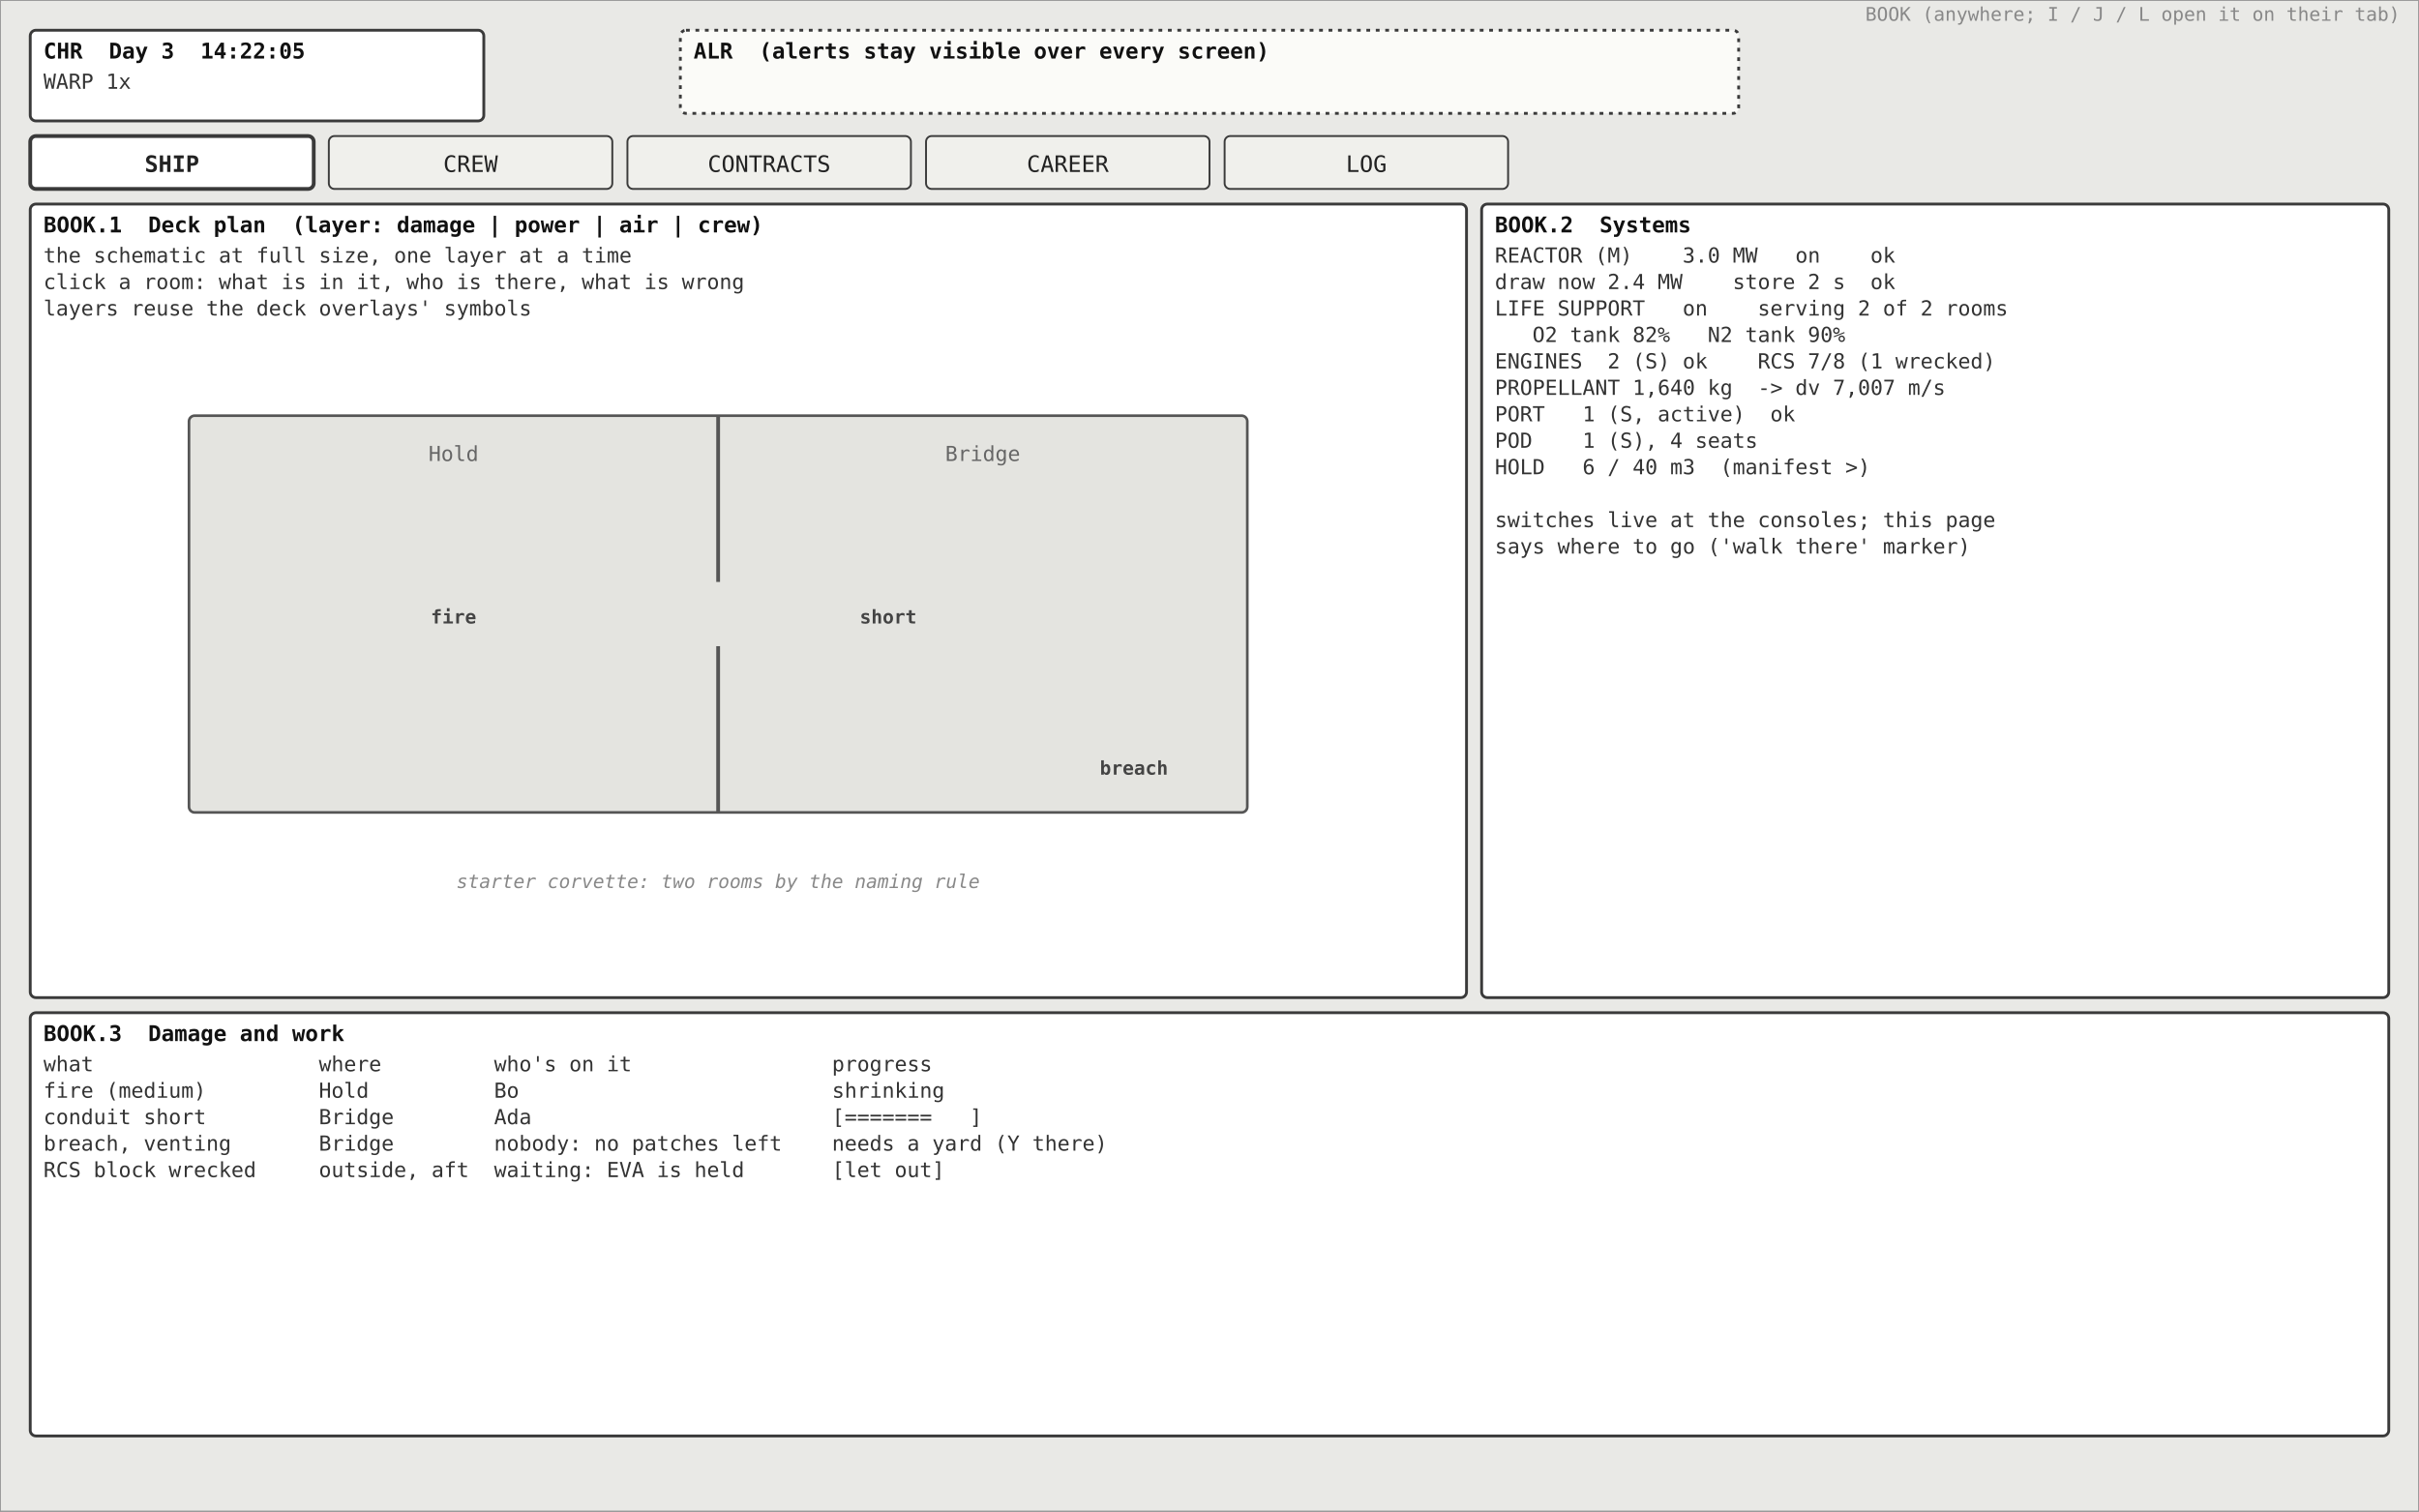
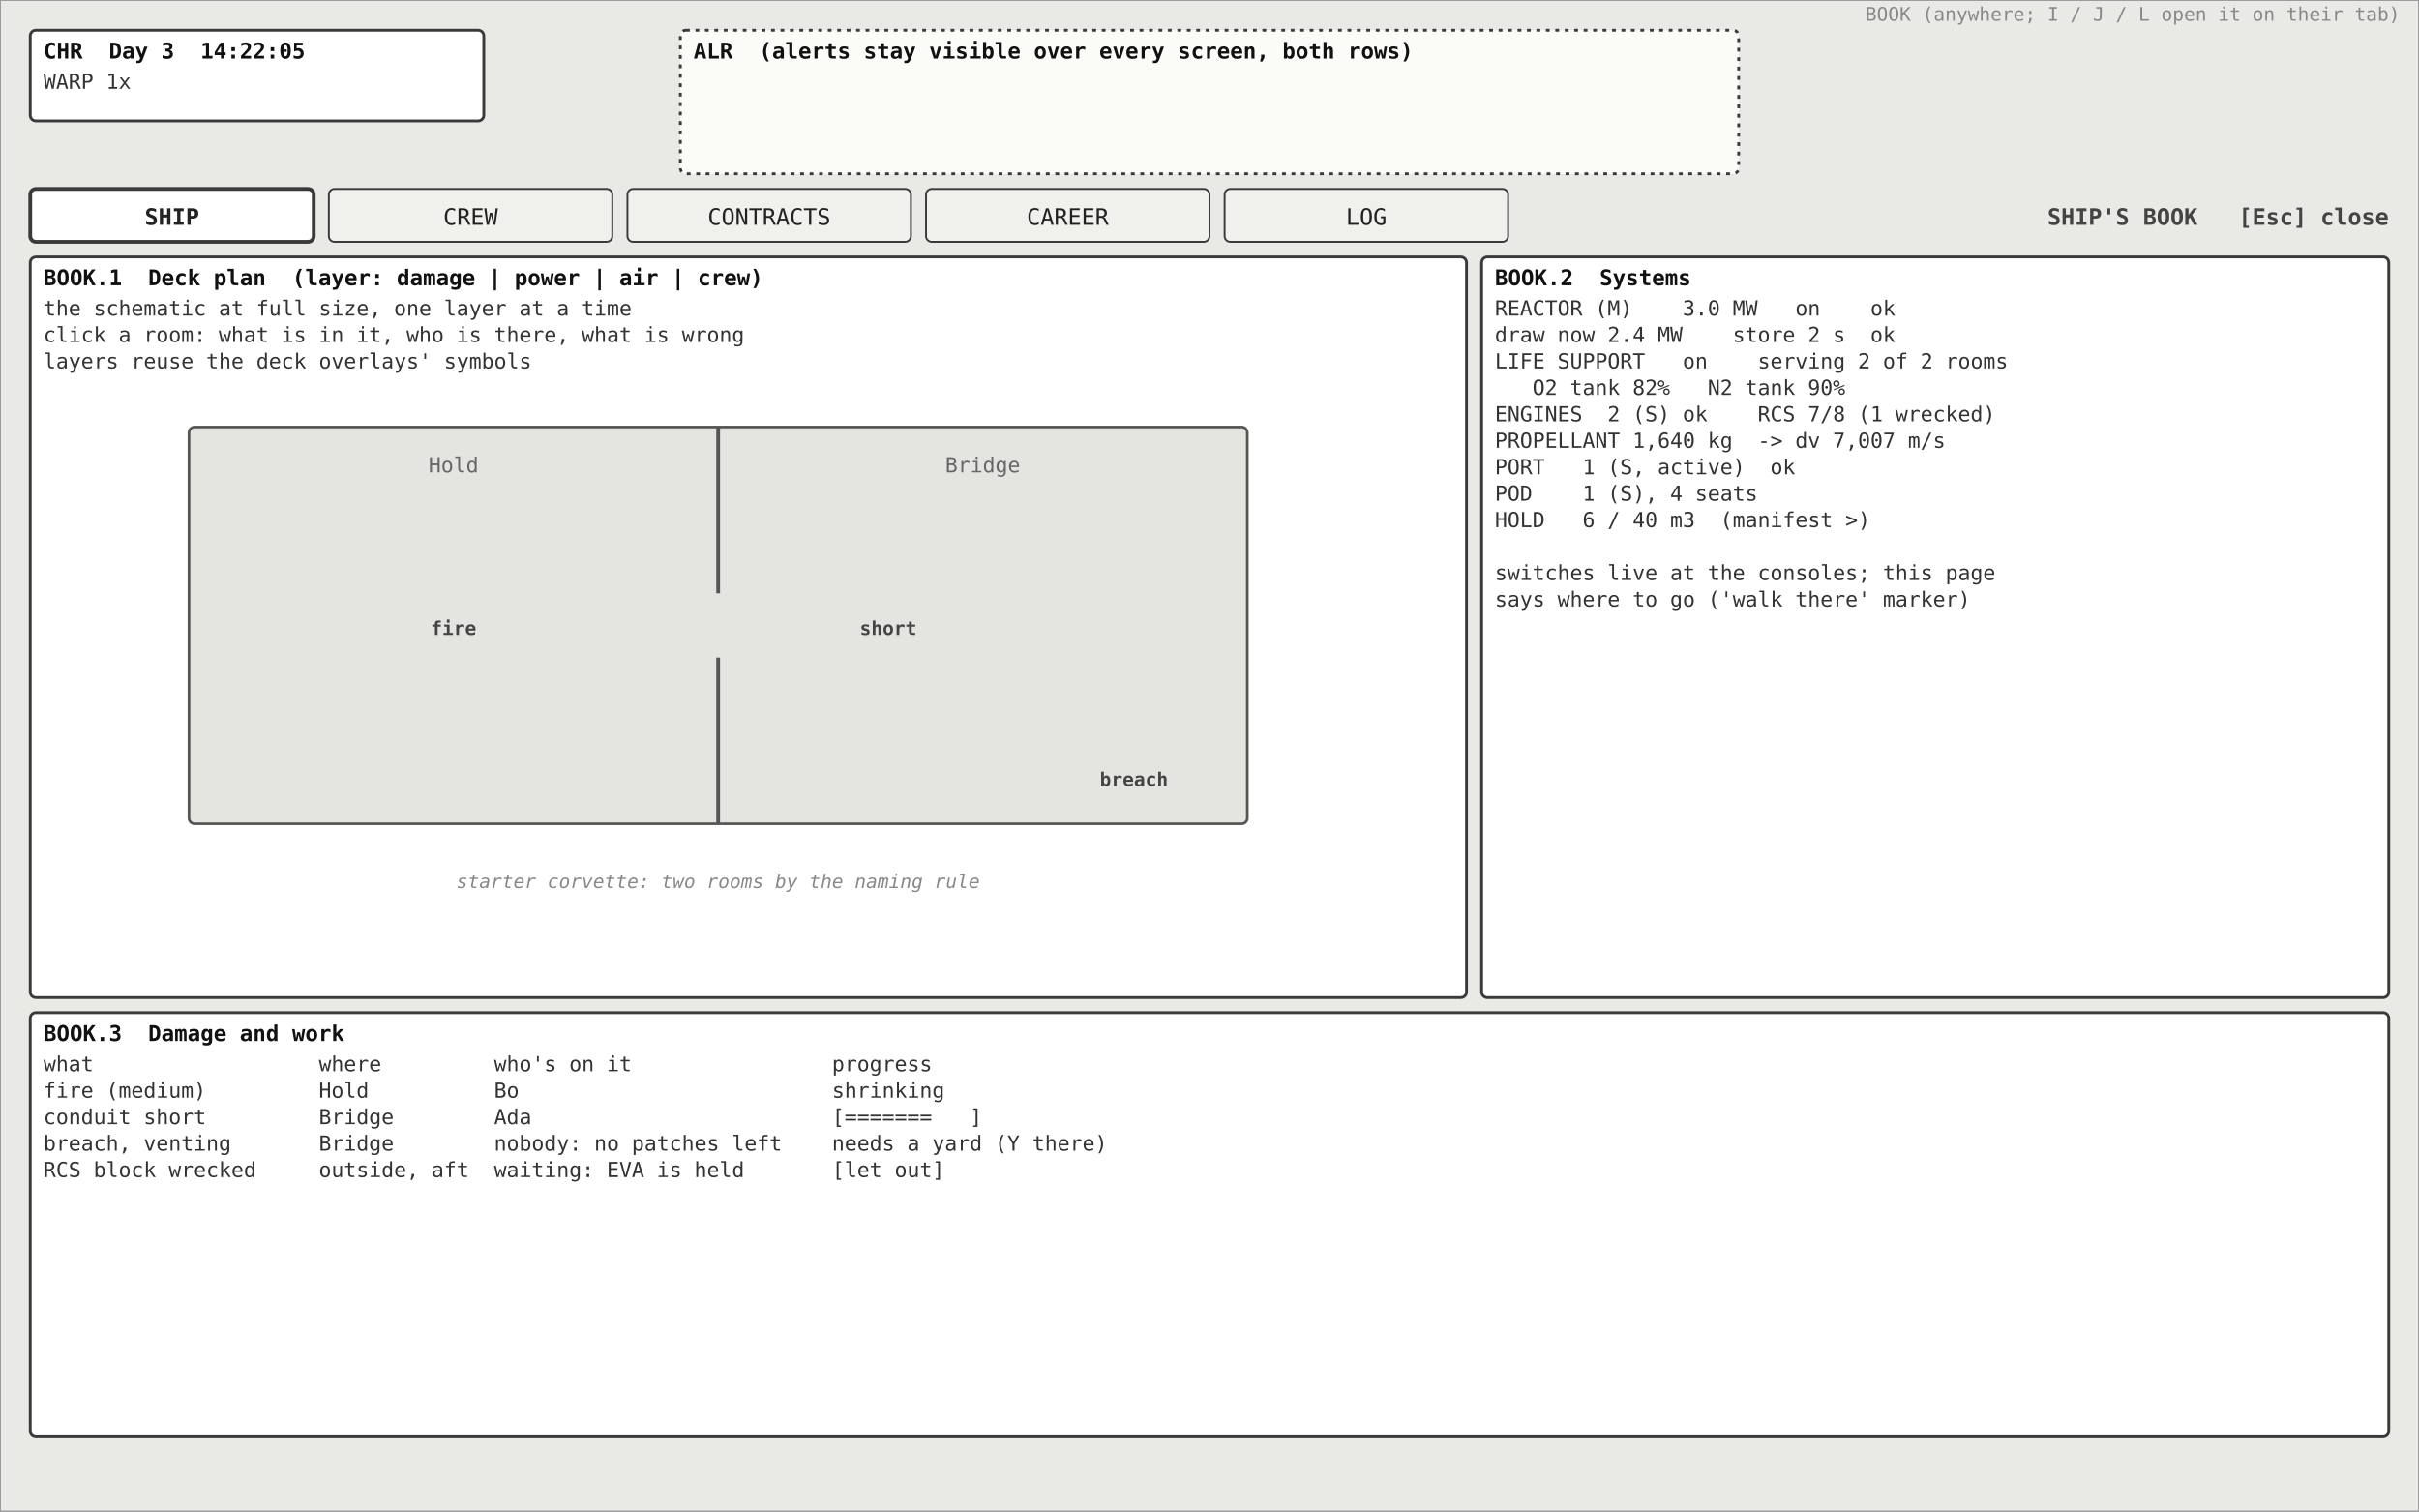
<svg xmlns="http://www.w3.org/2000/svg" width="1280" height="800" viewBox="0 0 1280 800" role="img" aria-label="Ship's book: the ship, crew, contracts, career and log, anywhere">
  <rect x="0" y="0" width="1280" height="800" rx="0" fill="#e9e9e6" stroke="#9a9a9a" stroke-width="1" />
  <text x="1270" y="11" font-family="DejaVu Sans Mono, Menlo, Consolas, monospace" font-size="10" font-weight="normal" font-style="normal" fill="#888" text-anchor="end" xml:space="preserve" style="white-space:pre">BOOK (anywhere; I / J / L open it on their tab)</text>
  <rect x="16" y="16" width="240" height="48" rx="3" fill="#ffffff" stroke="#3a3a3a" stroke-width="1.5" />
  <text x="23" y="31" font-family="DejaVu Sans Mono, Menlo, Consolas, monospace" font-size="11.5" font-weight="bold" font-style="normal" fill="#111" text-anchor="start" xml:space="preserve" style="white-space:pre">CHR  Day 3  14:22:05</text>
  <text x="23" y="47" font-family="DejaVu Sans Mono, Menlo, Consolas, monospace" font-size="11" font-weight="normal" font-style="normal" fill="#333" text-anchor="start" xml:space="preserve" style="white-space:pre">WARP 1x</text>
-   <rect x="360" y="16" width="560" height="44" rx="3" fill="#fbfbf8" stroke="#3a3a3a" stroke-width="1.5" stroke-dasharray="2 3" />
-   <text x="367" y="31" font-family="DejaVu Sans Mono, Menlo, Consolas, monospace" font-size="11.5" font-weight="bold" font-style="normal" fill="#111" text-anchor="start" xml:space="preserve" style="white-space:pre">ALR  (alerts stay visible over every screen)</text>
-   <rect x="16" y="72" width="150" height="28" rx="3" fill="#ffffff" stroke="#3a3a3a" stroke-width="2" />
-   <text x="91" y="91" font-family="DejaVu Sans Mono, Menlo, Consolas, monospace" font-size="12" font-weight="bold" font-style="normal" fill="#222" text-anchor="middle" xml:space="preserve" style="white-space:pre">SHIP</text>
-   <rect x="174" y="72" width="150" height="28" rx="3" fill="#f0f0ec" stroke="#3a3a3a" stroke-width="1" />
-   <text x="249" y="91" font-family="DejaVu Sans Mono, Menlo, Consolas, monospace" font-size="12" font-weight="normal" font-style="normal" fill="#222" text-anchor="middle" xml:space="preserve" style="white-space:pre">CREW</text>
-   <rect x="332" y="72" width="150" height="28" rx="3" fill="#f0f0ec" stroke="#3a3a3a" stroke-width="1" />
-   <text x="407" y="91" font-family="DejaVu Sans Mono, Menlo, Consolas, monospace" font-size="12" font-weight="normal" font-style="normal" fill="#222" text-anchor="middle" xml:space="preserve" style="white-space:pre">CONTRACTS</text>
-   <rect x="490" y="72" width="150" height="28" rx="3" fill="#f0f0ec" stroke="#3a3a3a" stroke-width="1" />
-   <text x="565" y="91" font-family="DejaVu Sans Mono, Menlo, Consolas, monospace" font-size="12" font-weight="normal" font-style="normal" fill="#222" text-anchor="middle" xml:space="preserve" style="white-space:pre">CAREER</text>
-   <rect x="648" y="72" width="150" height="28" rx="3" fill="#f0f0ec" stroke="#3a3a3a" stroke-width="1" />
-   <text x="723" y="91" font-family="DejaVu Sans Mono, Menlo, Consolas, monospace" font-size="12" font-weight="normal" font-style="normal" fill="#222" text-anchor="middle" xml:space="preserve" style="white-space:pre">LOG</text>
-   <rect x="16" y="108" width="760" height="420" rx="3" fill="#ffffff" stroke="#3a3a3a" stroke-width="1.5" />
-   <text x="23" y="123" font-family="DejaVu Sans Mono, Menlo, Consolas, monospace" font-size="11.5" font-weight="bold" font-style="normal" fill="#111" text-anchor="start" xml:space="preserve" style="white-space:pre">BOOK.1  Deck plan  (layer: damage | power | air | crew)</text>
-   <text x="23" y="139" font-family="DejaVu Sans Mono, Menlo, Consolas, monospace" font-size="11" font-weight="normal" font-style="normal" fill="#333" text-anchor="start" xml:space="preserve" style="white-space:pre">the schematic at full size, one layer at a time</text>
-   <text x="23" y="153" font-family="DejaVu Sans Mono, Menlo, Consolas, monospace" font-size="11" font-weight="normal" font-style="normal" fill="#333" text-anchor="start" xml:space="preserve" style="white-space:pre">click a room: what is in it, who is there, what is wrong</text>
-   <text x="23" y="167" font-family="DejaVu Sans Mono, Menlo, Consolas, monospace" font-size="11" font-weight="normal" font-style="normal" fill="#333" text-anchor="start" xml:space="preserve" style="white-space:pre">layers reuse the deck overlays' symbols</text>
-   <rect x="100" y="220" width="560" height="210" rx="3" fill="#e4e4e0" stroke="#555" stroke-width="1.4" />
-   <line x1="380" y1="220" x2="380" y2="308" stroke="#555" stroke-width="2" />
-   <line x1="380" y1="342" x2="380" y2="430" stroke="#555" stroke-width="2" />
-   <text x="240" y="244" font-family="DejaVu Sans Mono, Menlo, Consolas, monospace" font-size="11" font-weight="normal" font-style="normal" fill="#666" text-anchor="middle" xml:space="preserve" style="white-space:pre">Hold</text>
-   <text x="520" y="244" font-family="DejaVu Sans Mono, Menlo, Consolas, monospace" font-size="11" font-weight="normal" font-style="normal" fill="#666" text-anchor="middle" xml:space="preserve" style="white-space:pre">Bridge</text>
-   <text x="240" y="330" font-family="DejaVu Sans Mono, Menlo, Consolas, monospace" font-size="10" font-weight="bold" font-style="normal" fill="#444" text-anchor="middle" xml:space="preserve" style="white-space:pre">fire</text>
-   <text x="470" y="330" font-family="DejaVu Sans Mono, Menlo, Consolas, monospace" font-size="10" font-weight="bold" font-style="normal" fill="#444" text-anchor="middle" xml:space="preserve" style="white-space:pre">short</text>
-   <text x="600" y="410" font-family="DejaVu Sans Mono, Menlo, Consolas, monospace" font-size="10" font-weight="bold" font-style="normal" fill="#444" text-anchor="middle" xml:space="preserve" style="white-space:pre">breach</text>
+   <rect x="360" y="16" width="560" height="76" rx="3" fill="#fbfbf8" stroke="#3a3a3a" stroke-width="1.5" stroke-dasharray="2 3" />
+   <text x="367" y="31" font-family="DejaVu Sans Mono, Menlo, Consolas, monospace" font-size="11.5" font-weight="bold" font-style="normal" fill="#111" text-anchor="start" xml:space="preserve" style="white-space:pre">ALR  (alerts stay visible over every screen, both rows)</text>
+   <rect x="16" y="100" width="150" height="28" rx="3" fill="#ffffff" stroke="#3a3a3a" stroke-width="2" />
+   <text x="91" y="119" font-family="DejaVu Sans Mono, Menlo, Consolas, monospace" font-size="12" font-weight="bold" font-style="normal" fill="#222" text-anchor="middle" xml:space="preserve" style="white-space:pre">SHIP</text>
+   <rect x="174" y="100" width="150" height="28" rx="3" fill="#f0f0ec" stroke="#3a3a3a" stroke-width="1" />
+   <text x="249" y="119" font-family="DejaVu Sans Mono, Menlo, Consolas, monospace" font-size="12" font-weight="normal" font-style="normal" fill="#222" text-anchor="middle" xml:space="preserve" style="white-space:pre">CREW</text>
+   <rect x="332" y="100" width="150" height="28" rx="3" fill="#f0f0ec" stroke="#3a3a3a" stroke-width="1" />
+   <text x="407" y="119" font-family="DejaVu Sans Mono, Menlo, Consolas, monospace" font-size="12" font-weight="normal" font-style="normal" fill="#222" text-anchor="middle" xml:space="preserve" style="white-space:pre">CONTRACTS</text>
+   <rect x="490" y="100" width="150" height="28" rx="3" fill="#f0f0ec" stroke="#3a3a3a" stroke-width="1" />
+   <text x="565" y="119" font-family="DejaVu Sans Mono, Menlo, Consolas, monospace" font-size="12" font-weight="normal" font-style="normal" fill="#222" text-anchor="middle" xml:space="preserve" style="white-space:pre">CAREER</text>
+   <rect x="648" y="100" width="150" height="28" rx="3" fill="#f0f0ec" stroke="#3a3a3a" stroke-width="1" />
+   <text x="723" y="119" font-family="DejaVu Sans Mono, Menlo, Consolas, monospace" font-size="12" font-weight="normal" font-style="normal" fill="#222" text-anchor="middle" xml:space="preserve" style="white-space:pre">LOG</text>
+   <text x="1264" y="119" font-family="DejaVu Sans Mono, Menlo, Consolas, monospace" font-size="12" font-weight="bold" font-style="normal" fill="#444" text-anchor="end" xml:space="preserve" style="white-space:pre">SHIP'S BOOK   [Esc] close</text>
+   <rect x="16" y="136" width="760" height="392" rx="3" fill="#ffffff" stroke="#3a3a3a" stroke-width="1.5" />
+   <text x="23" y="151" font-family="DejaVu Sans Mono, Menlo, Consolas, monospace" font-size="11.5" font-weight="bold" font-style="normal" fill="#111" text-anchor="start" xml:space="preserve" style="white-space:pre">BOOK.1  Deck plan  (layer: damage | power | air | crew)</text>
+   <text x="23" y="167" font-family="DejaVu Sans Mono, Menlo, Consolas, monospace" font-size="11" font-weight="normal" font-style="normal" fill="#333" text-anchor="start" xml:space="preserve" style="white-space:pre">the schematic at full size, one layer at a time</text>
+   <text x="23" y="181" font-family="DejaVu Sans Mono, Menlo, Consolas, monospace" font-size="11" font-weight="normal" font-style="normal" fill="#333" text-anchor="start" xml:space="preserve" style="white-space:pre">click a room: what is in it, who is there, what is wrong</text>
+   <text x="23" y="195" font-family="DejaVu Sans Mono, Menlo, Consolas, monospace" font-size="11" font-weight="normal" font-style="normal" fill="#333" text-anchor="start" xml:space="preserve" style="white-space:pre">layers reuse the deck overlays' symbols</text>
+   <rect x="100" y="226" width="560" height="210" rx="3" fill="#e4e4e0" stroke="#555" stroke-width="1.4" />
+   <line x1="380" y1="226" x2="380" y2="314" stroke="#555" stroke-width="2" />
+   <line x1="380" y1="348" x2="380" y2="436" stroke="#555" stroke-width="2" />
+   <text x="240" y="250" font-family="DejaVu Sans Mono, Menlo, Consolas, monospace" font-size="11" font-weight="normal" font-style="normal" fill="#666" text-anchor="middle" xml:space="preserve" style="white-space:pre">Hold</text>
+   <text x="520" y="250" font-family="DejaVu Sans Mono, Menlo, Consolas, monospace" font-size="11" font-weight="normal" font-style="normal" fill="#666" text-anchor="middle" xml:space="preserve" style="white-space:pre">Bridge</text>
+   <text x="240" y="336" font-family="DejaVu Sans Mono, Menlo, Consolas, monospace" font-size="10" font-weight="bold" font-style="normal" fill="#444" text-anchor="middle" xml:space="preserve" style="white-space:pre">fire</text>
+   <text x="470" y="336" font-family="DejaVu Sans Mono, Menlo, Consolas, monospace" font-size="10" font-weight="bold" font-style="normal" fill="#444" text-anchor="middle" xml:space="preserve" style="white-space:pre">short</text>
+   <text x="600" y="416" font-family="DejaVu Sans Mono, Menlo, Consolas, monospace" font-size="10" font-weight="bold" font-style="normal" fill="#444" text-anchor="middle" xml:space="preserve" style="white-space:pre">breach</text>
  <text x="380" y="470" font-family="DejaVu Sans Mono, Menlo, Consolas, monospace" font-size="10" font-weight="normal" font-style="italic" fill="#888" text-anchor="middle" xml:space="preserve" style="white-space:pre">starter corvette: two rooms by the naming rule</text>
-   <rect x="784" y="108" width="480" height="420" rx="3" fill="#ffffff" stroke="#3a3a3a" stroke-width="1.5" />
-   <text x="791" y="123" font-family="DejaVu Sans Mono, Menlo, Consolas, monospace" font-size="11.5" font-weight="bold" font-style="normal" fill="#111" text-anchor="start" xml:space="preserve" style="white-space:pre">BOOK.2  Systems</text>
-   <text x="791" y="139" font-family="DejaVu Sans Mono, Menlo, Consolas, monospace" font-size="11" font-weight="normal" font-style="normal" fill="#333" text-anchor="start" xml:space="preserve" style="white-space:pre">REACTOR (M)    3.0 MW   on    ok</text>
-   <text x="791" y="153" font-family="DejaVu Sans Mono, Menlo, Consolas, monospace" font-size="11" font-weight="normal" font-style="normal" fill="#333" text-anchor="start" xml:space="preserve" style="white-space:pre">draw now 2.4 MW    store 2 s  ok</text>
-   <text x="791" y="167" font-family="DejaVu Sans Mono, Menlo, Consolas, monospace" font-size="11" font-weight="normal" font-style="normal" fill="#333" text-anchor="start" xml:space="preserve" style="white-space:pre">LIFE SUPPORT   on    serving 2 of 2 rooms</text>
-   <text x="791" y="181" font-family="DejaVu Sans Mono, Menlo, Consolas, monospace" font-size="11" font-weight="normal" font-style="normal" fill="#333" text-anchor="start" xml:space="preserve" style="white-space:pre">   O2 tank 82%   N2 tank 90%</text>
-   <text x="791" y="195" font-family="DejaVu Sans Mono, Menlo, Consolas, monospace" font-size="11" font-weight="normal" font-style="normal" fill="#333" text-anchor="start" xml:space="preserve" style="white-space:pre">ENGINES  2 (S) ok    RCS 7/8 (1 wrecked)</text>
-   <text x="791" y="209" font-family="DejaVu Sans Mono, Menlo, Consolas, monospace" font-size="11" font-weight="normal" font-style="normal" fill="#333" text-anchor="start" xml:space="preserve" style="white-space:pre">PROPELLANT 1,640 kg  -&gt; dv 7,007 m/s</text>
-   <text x="791" y="223" font-family="DejaVu Sans Mono, Menlo, Consolas, monospace" font-size="11" font-weight="normal" font-style="normal" fill="#333" text-anchor="start" xml:space="preserve" style="white-space:pre">PORT   1 (S, active)  ok</text>
-   <text x="791" y="237" font-family="DejaVu Sans Mono, Menlo, Consolas, monospace" font-size="11" font-weight="normal" font-style="normal" fill="#333" text-anchor="start" xml:space="preserve" style="white-space:pre">POD    1 (S), 4 seats</text>
-   <text x="791" y="251" font-family="DejaVu Sans Mono, Menlo, Consolas, monospace" font-size="11" font-weight="normal" font-style="normal" fill="#333" text-anchor="start" xml:space="preserve" style="white-space:pre">HOLD   6 / 40 m3  (manifest &gt;)</text>
-   <text x="791" y="265" font-family="DejaVu Sans Mono, Menlo, Consolas, monospace" font-size="11" font-weight="normal" font-style="normal" fill="#333" text-anchor="start" xml:space="preserve" style="white-space:pre" />
-   <text x="791" y="279" font-family="DejaVu Sans Mono, Menlo, Consolas, monospace" font-size="11" font-weight="normal" font-style="normal" fill="#333" text-anchor="start" xml:space="preserve" style="white-space:pre">switches live at the consoles; this page</text>
-   <text x="791" y="293" font-family="DejaVu Sans Mono, Menlo, Consolas, monospace" font-size="11" font-weight="normal" font-style="normal" fill="#333" text-anchor="start" xml:space="preserve" style="white-space:pre">says where to go ('walk there' marker)</text>
+   <rect x="784" y="136" width="480" height="392" rx="3" fill="#ffffff" stroke="#3a3a3a" stroke-width="1.5" />
+   <text x="791" y="151" font-family="DejaVu Sans Mono, Menlo, Consolas, monospace" font-size="11.5" font-weight="bold" font-style="normal" fill="#111" text-anchor="start" xml:space="preserve" style="white-space:pre">BOOK.2  Systems</text>
+   <text x="791" y="167" font-family="DejaVu Sans Mono, Menlo, Consolas, monospace" font-size="11" font-weight="normal" font-style="normal" fill="#333" text-anchor="start" xml:space="preserve" style="white-space:pre">REACTOR (M)    3.0 MW   on    ok</text>
+   <text x="791" y="181" font-family="DejaVu Sans Mono, Menlo, Consolas, monospace" font-size="11" font-weight="normal" font-style="normal" fill="#333" text-anchor="start" xml:space="preserve" style="white-space:pre">draw now 2.4 MW    store 2 s  ok</text>
+   <text x="791" y="195" font-family="DejaVu Sans Mono, Menlo, Consolas, monospace" font-size="11" font-weight="normal" font-style="normal" fill="#333" text-anchor="start" xml:space="preserve" style="white-space:pre">LIFE SUPPORT   on    serving 2 of 2 rooms</text>
+   <text x="791" y="209" font-family="DejaVu Sans Mono, Menlo, Consolas, monospace" font-size="11" font-weight="normal" font-style="normal" fill="#333" text-anchor="start" xml:space="preserve" style="white-space:pre">   O2 tank 82%   N2 tank 90%</text>
+   <text x="791" y="223" font-family="DejaVu Sans Mono, Menlo, Consolas, monospace" font-size="11" font-weight="normal" font-style="normal" fill="#333" text-anchor="start" xml:space="preserve" style="white-space:pre">ENGINES  2 (S) ok    RCS 7/8 (1 wrecked)</text>
+   <text x="791" y="237" font-family="DejaVu Sans Mono, Menlo, Consolas, monospace" font-size="11" font-weight="normal" font-style="normal" fill="#333" text-anchor="start" xml:space="preserve" style="white-space:pre">PROPELLANT 1,640 kg  -&gt; dv 7,007 m/s</text>
+   <text x="791" y="251" font-family="DejaVu Sans Mono, Menlo, Consolas, monospace" font-size="11" font-weight="normal" font-style="normal" fill="#333" text-anchor="start" xml:space="preserve" style="white-space:pre">PORT   1 (S, active)  ok</text>
+   <text x="791" y="265" font-family="DejaVu Sans Mono, Menlo, Consolas, monospace" font-size="11" font-weight="normal" font-style="normal" fill="#333" text-anchor="start" xml:space="preserve" style="white-space:pre">POD    1 (S), 4 seats</text>
+   <text x="791" y="279" font-family="DejaVu Sans Mono, Menlo, Consolas, monospace" font-size="11" font-weight="normal" font-style="normal" fill="#333" text-anchor="start" xml:space="preserve" style="white-space:pre">HOLD   6 / 40 m3  (manifest &gt;)</text>
+   <text x="791" y="293" font-family="DejaVu Sans Mono, Menlo, Consolas, monospace" font-size="11" font-weight="normal" font-style="normal" fill="#333" text-anchor="start" xml:space="preserve" style="white-space:pre" />
+   <text x="791" y="307" font-family="DejaVu Sans Mono, Menlo, Consolas, monospace" font-size="11" font-weight="normal" font-style="normal" fill="#333" text-anchor="start" xml:space="preserve" style="white-space:pre">switches live at the consoles; this page</text>
+   <text x="791" y="321" font-family="DejaVu Sans Mono, Menlo, Consolas, monospace" font-size="11" font-weight="normal" font-style="normal" fill="#333" text-anchor="start" xml:space="preserve" style="white-space:pre">says where to go ('walk there' marker)</text>
  <rect x="16" y="536" width="1248" height="224" rx="3" fill="#ffffff" stroke="#3a3a3a" stroke-width="1.5" />
  <text x="23" y="551" font-family="DejaVu Sans Mono, Menlo, Consolas, monospace" font-size="11.5" font-weight="bold" font-style="normal" fill="#111" text-anchor="start" xml:space="preserve" style="white-space:pre">BOOK.3  Damage and work</text>
  <text x="23" y="567" font-family="DejaVu Sans Mono, Menlo, Consolas, monospace" font-size="11" font-weight="normal" font-style="normal" fill="#333" text-anchor="start" xml:space="preserve" style="white-space:pre">what                  where         who's on it                progress</text>
  <text x="23" y="581" font-family="DejaVu Sans Mono, Menlo, Consolas, monospace" font-size="11" font-weight="normal" font-style="normal" fill="#333" text-anchor="start" xml:space="preserve" style="white-space:pre">fire (medium)         Hold          Bo                         shrinking</text>
  <text x="23" y="595" font-family="DejaVu Sans Mono, Menlo, Consolas, monospace" font-size="11" font-weight="normal" font-style="normal" fill="#333" text-anchor="start" xml:space="preserve" style="white-space:pre">conduit short         Bridge        Ada                        [=======   ]</text>
  <text x="23" y="609" font-family="DejaVu Sans Mono, Menlo, Consolas, monospace" font-size="11" font-weight="normal" font-style="normal" fill="#333" text-anchor="start" xml:space="preserve" style="white-space:pre">breach, venting       Bridge        nobody: no patches left    needs a yard (Y there)</text>
  <text x="23" y="623" font-family="DejaVu Sans Mono, Menlo, Consolas, monospace" font-size="11" font-weight="normal" font-style="normal" fill="#333" text-anchor="start" xml:space="preserve" style="white-space:pre">RCS block wrecked     outside, aft  waiting: EVA is held       [let out]</text>
</svg>
